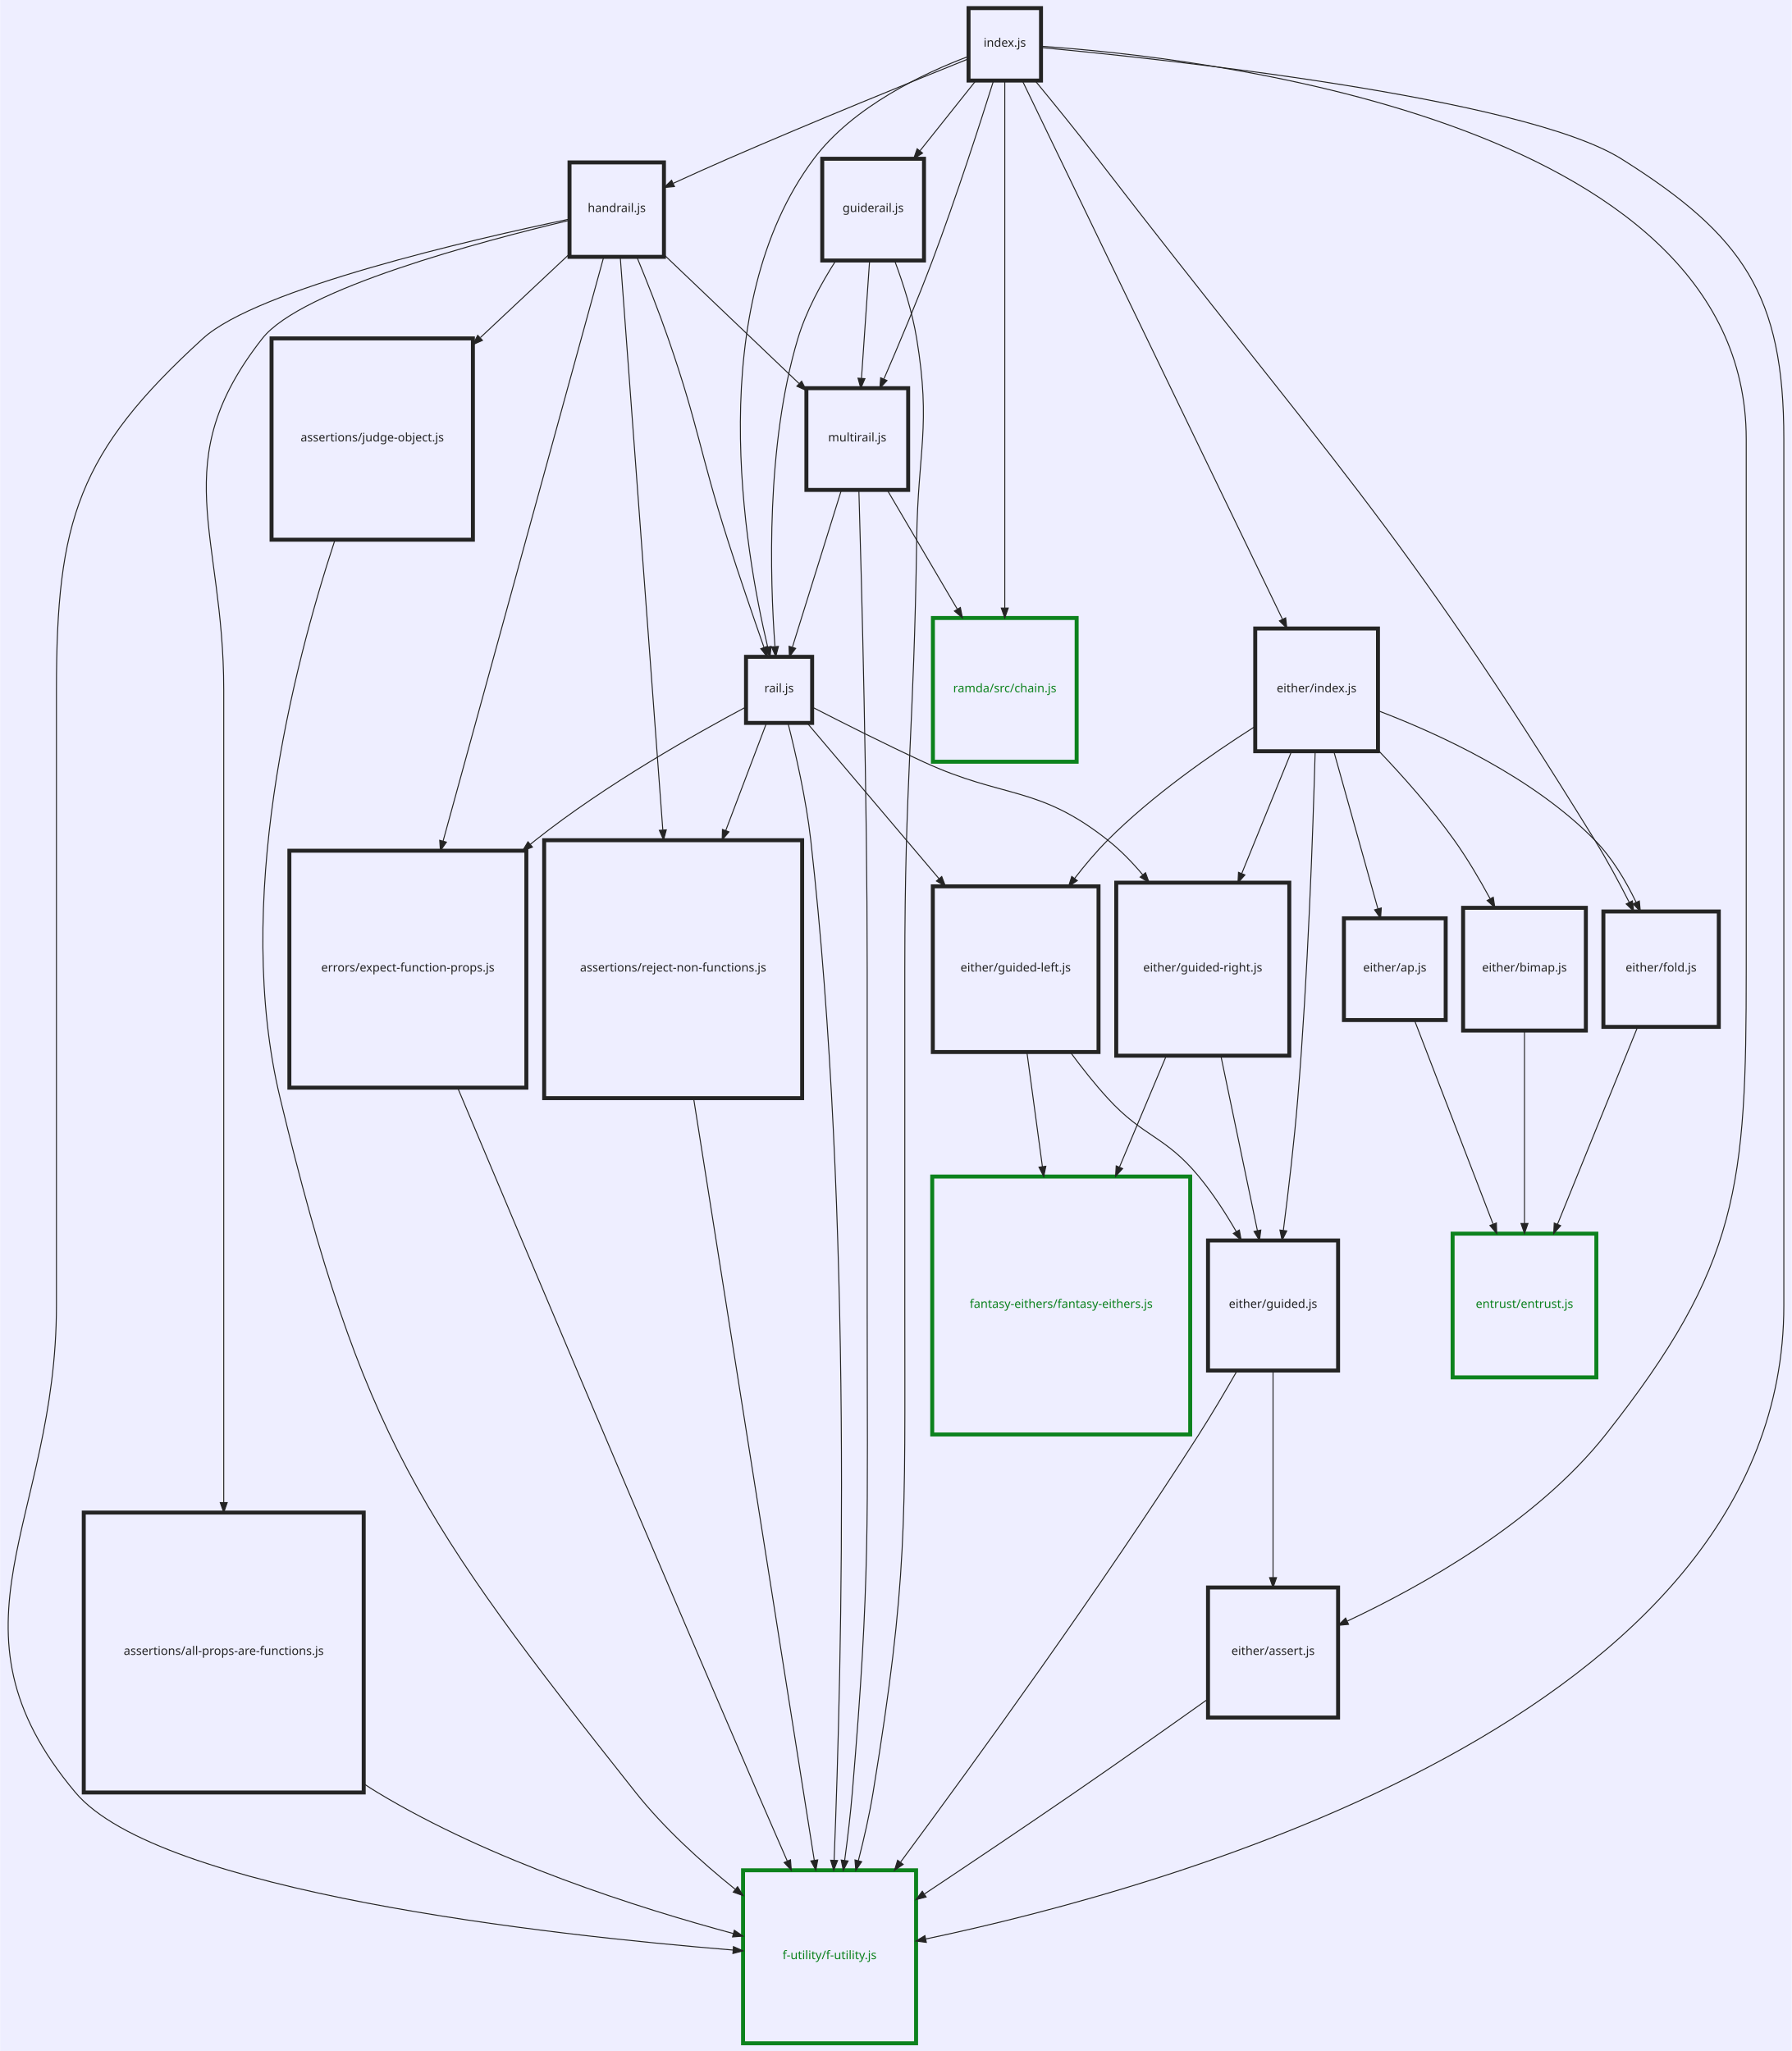
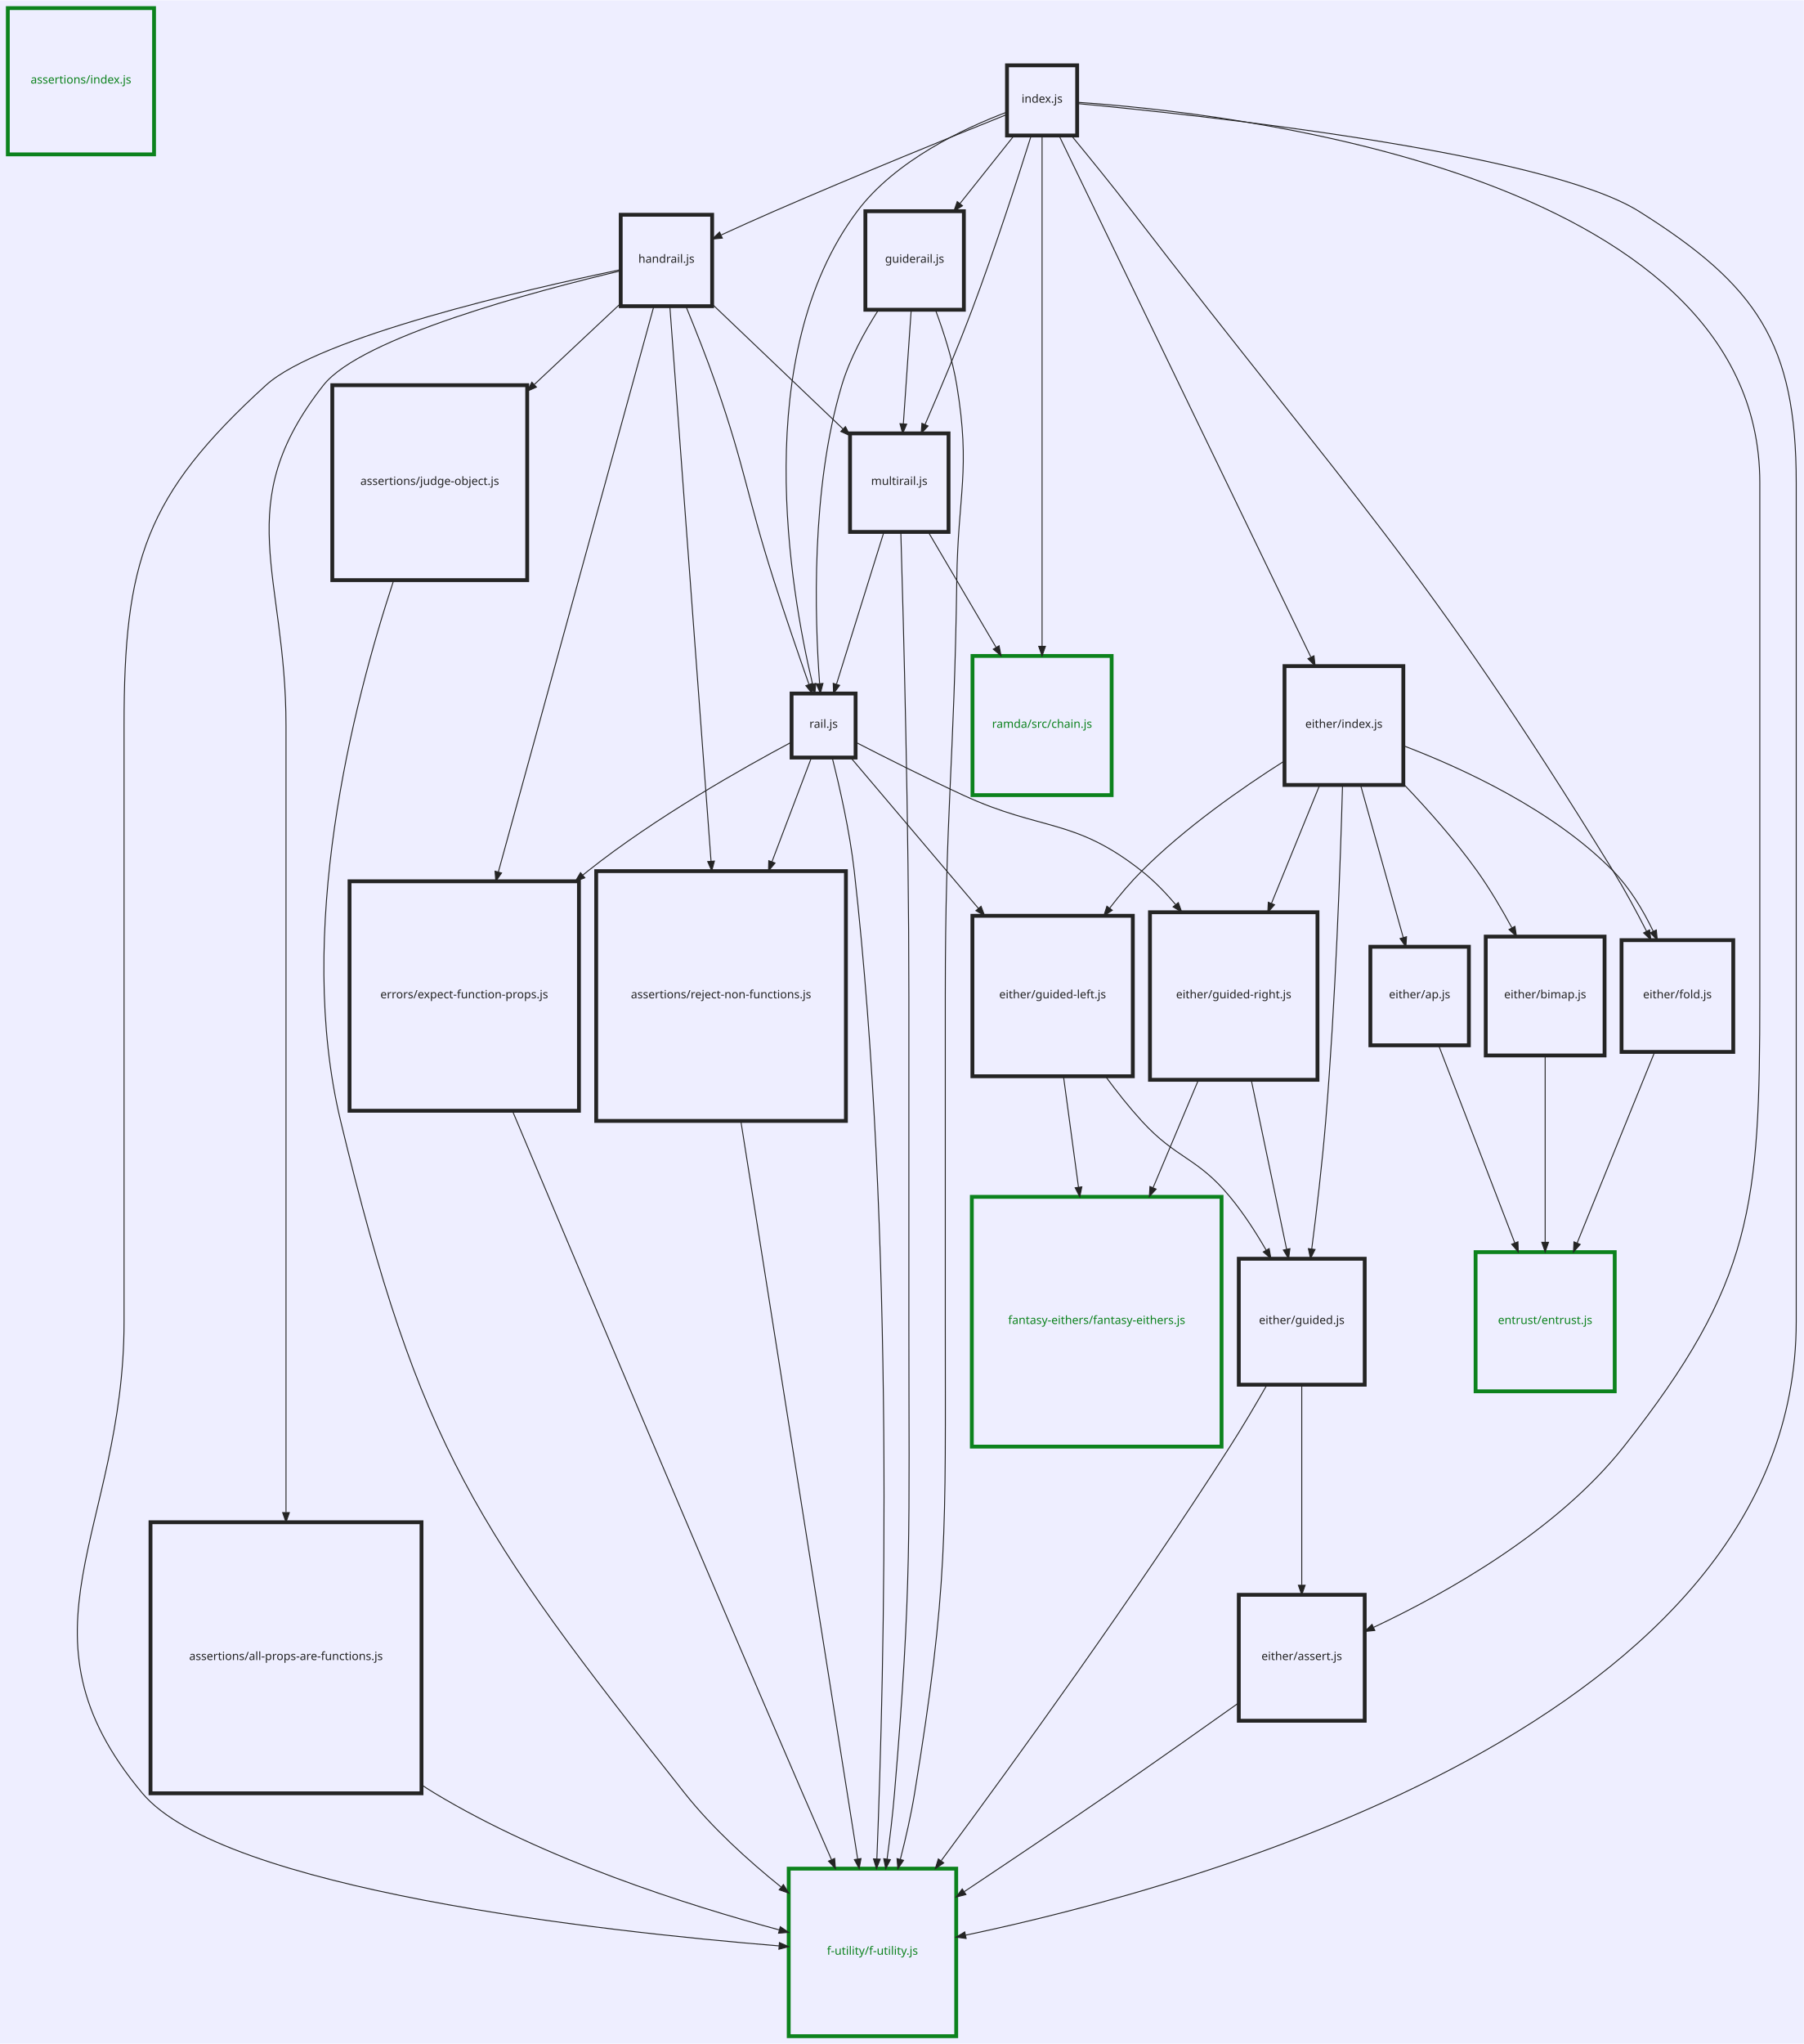
- <svg xmlns="http://www.w3.org/2000/svg" width="1810pt" height="2072pt" viewBox="0.00 0.00 1809.85 2072.18">
-   <g id="graph0" class="graph" transform="scale(1 1) rotate(0) translate(7.992 2064.192)">
-     <polygon fill="#eeeeff" stroke="transparent" points="-7.992,7.992 -7.992,-2064.192 1801.863,-2064.192 1801.863,7.992 -7.992,7.992" />
+ <svg xmlns="http://www.w3.org/2000/svg" width="1882pt" height="2132pt" viewBox="0.00 0.00 1882.45 2131.78">
+   <g id="graph0" class="graph" transform="scale(1 1) rotate(0) translate(7.992 2123.792)">
+     <polygon fill="#eeeeff" stroke="transparent" points="-7.992,7.992 -7.992,-2123.792 1874.462,-2123.792 1874.462,7.992 -7.992,7.992" />
    <g id="node1" class="node">
-       <polygon fill="none" stroke="#242424" stroke-width="4" points="359.271,-536 76.471,-536 76.471,-253.2 359.271,-253.2 359.271,-536" />
-       <text text-anchor="middle" x="217.871" y="-392.2" font-family="Fira Code" font-size="12.00" fill="#242424">assertions/all-props-are-functions.js</text>
+       <polygon fill="none" stroke="#242424" stroke-width="4" points="431.87,-536 149.07,-536 149.07,-253.2 431.87,-253.2 431.87,-536" />
+       <text text-anchor="middle" x="290.47" y="-392.2" font-family="Fira Code" font-size="12.00" fill="#242424">assertions/all-props-are-functions.js</text>
    </g>
    <g id="node2" class="node">
-       <polygon fill="none" stroke="#0c821d" stroke-width="4" points="917.271,-174.601 742.47,-174.601 742.47,.201 917.271,.201 917.271,-174.601" />
-       <text text-anchor="middle" x="829.871" y="-84.8" font-family="Fira Code" font-size="12.00" fill="#0c821d">f-utility/f-utility.js</text>
+       <polygon fill="none" stroke="#0c821d" stroke-width="4" points="989.87,-174.601 815.069,-174.601 815.069,.201 989.87,.201 989.87,-174.601" />
+       <text text-anchor="middle" x="902.47" y="-84.8" font-family="Fira Code" font-size="12.00" fill="#0c821d">f-utility/f-utility.js</text>
    </g>
    <g id="edge1" class="edge">
-       <path fill="none" stroke="#242424" d="M359.377,-261.999C363.852,-259.006 368.354,-256.131 372.871,-253.4 487.942,-183.823 636.734,-136.487 732.739,-110.65" />
-       <polygon fill="#242424" stroke="#242424" points="733.679,-114.022 742.441,-108.064 731.876,-107.258 733.679,-114.022" />
+       <path fill="none" stroke="#242424" d="M431.976,-261.999C436.451,-259.006 440.953,-256.131 445.47,-253.4 560.541,-183.823 709.333,-136.487 805.338,-110.65" />
+       <polygon fill="#242424" stroke="#242424" points="806.278,-114.022 815.039,-108.064 804.475,-107.258 806.278,-114.022" />
    </g>
    <g id="node3" class="node">
-       <polygon fill="none" stroke="#242424" stroke-width="4" points="469.571,-1722.3 266.171,-1722.3 266.171,-1518.9 469.571,-1518.9 469.571,-1722.3" />
-       <text text-anchor="middle" x="367.871" y="-1618.2" font-family="Fira Code" font-size="12.00" fill="#242424">assertions/judge-object.js</text>
+       <polygon fill="none" stroke="#0c821d" stroke-width="4" points="152.77,-2115.7 .17,-2115.7 .17,-1963.1 152.77,-1963.1 152.77,-2115.7" />
+       <text text-anchor="middle" x="76.47" y="-2037" font-family="Fira Code" font-size="12.00" fill="#0c821d">assertions/index.js</text>
+     </g>
+     <g id="node4" class="node">
+       <polygon fill="none" stroke="#242424" stroke-width="4" points="542.17,-1722.3 338.77,-1722.3 338.77,-1518.9 542.17,-1518.9 542.17,-1722.3" />
+       <text text-anchor="middle" x="440.47" y="-1618.2" font-family="Fira Code" font-size="12.00" fill="#242424">assertions/judge-object.js</text>
    </g>
    <g id="edge2" class="edge">
-       <path fill="none" stroke="#242424" d="M330.235,-1518.745C286.901,-1387.086 227.428,-1151.371 274.871,-954.6 356.935,-614.239 416.362,-527.754 633.871,-253.4 662.481,-217.312 699.886,-183.305 734.342,-155.568" />
-       <polygon fill="#242424" stroke="#242424" points="736.922,-157.987 742.566,-149.02 732.562,-152.511 736.922,-157.987" />
-     </g>
-     <g id="node4" class="node">
-       <polygon fill="none" stroke="#242424" stroke-width="4" points="802.171,-1215.3 541.571,-1215.3 541.571,-954.7 802.171,-954.7 802.171,-1215.3" />
-       <text text-anchor="middle" x="671.871" y="-1082.6" font-family="Fira Code" font-size="12.00" fill="#242424">assertions/reject-non-functions.js</text>
+       <path fill="none" stroke="#242424" d="M402.834,-1518.745C359.5,-1387.086 300.027,-1151.371 347.47,-954.6 429.534,-614.239 488.961,-527.754 706.47,-253.4 735.08,-217.312 772.485,-183.305 806.941,-155.568" />
+       <polygon fill="#242424" stroke="#242424" points="809.521,-157.987 815.164,-149.02 805.161,-152.511 809.521,-157.987" />
+     </g>
+     <g id="node5" class="node">
+       <polygon fill="none" stroke="#242424" stroke-width="4" points="874.77,-1215.3 614.17,-1215.3 614.17,-954.7 874.77,-954.7 874.77,-1215.3" />
+       <text text-anchor="middle" x="744.47" y="-1082.6" font-family="Fira Code" font-size="12.00" fill="#242424">assertions/reject-non-functions.js</text>
    </g>
    <g id="edge3" class="edge">
-       <path fill="none" stroke="#242424" d="M692.527,-954.555C724.647,-751.711 785.84,-365.262 814.431,-184.703" />
-       <polygon fill="#242424" stroke="#242424" points="817.91,-185.111 816.018,-174.686 810.997,-184.016 817.91,-185.111" />
-     </g>
-     <g id="node5" class="node">
-       <polygon fill="none" stroke="#242424" stroke-width="4" points="1452.272,-1136.401 1349.47,-1136.401 1349.47,-1033.599 1452.272,-1033.599 1452.272,-1136.401" />
-       <text text-anchor="middle" x="1400.871" y="-1082.6" font-family="Fira Code" font-size="12.00" fill="#242424">either/ap.js</text>
+       <path fill="none" stroke="#242424" d="M765.126,-954.555C797.246,-751.711 858.439,-365.262 887.03,-184.703" />
+       <polygon fill="#242424" stroke="#242424" points="890.509,-185.111 888.616,-174.686 883.596,-184.016 890.509,-185.111" />
    </g>
    <g id="node6" class="node">
-       <polygon fill="none" stroke="#0c821d" stroke-width="4" points="1604.471,-817.801 1459.27,-817.801 1459.27,-672.6 1604.471,-672.6 1604.471,-817.801" />
-       <text text-anchor="middle" x="1531.871" y="-742.8" font-family="Fira Code" font-size="12.00" fill="#0c821d">entrust/entrust.js</text>
+       <polygon fill="none" stroke="#242424" stroke-width="4" points="1524.871,-1136.401 1422.069,-1136.401 1422.069,-1033.599 1524.871,-1033.599 1524.871,-1136.401" />
+       <text text-anchor="middle" x="1473.47" y="-1082.6" font-family="Fira Code" font-size="12.00" fill="#242424">either/ap.js</text>
+     </g>
+     <g id="node7" class="node">
+       <polygon fill="none" stroke="#0c821d" stroke-width="4" points="1677.07,-817.801 1531.869,-817.801 1531.869,-672.6 1677.07,-672.6 1677.07,-817.801" />
+       <text text-anchor="middle" x="1604.47" y="-742.8" font-family="Fira Code" font-size="12.00" fill="#0c821d">entrust/entrust.js</text>
    </g>
    <g id="edge4" class="edge">
-       <path fill="none" stroke="#242424" d="M1420.625,-1033.761C1441.667,-979.18 1475.289,-891.967 1500.069,-827.692" />
-       <polygon fill="#242424" stroke="#242424" points="1503.48,-828.572 1503.812,-817.982 1496.949,-826.054 1503.48,-828.572" />
-     </g>
-     <g id="node7" class="node">
-       <polygon fill="none" stroke="#242424" stroke-width="4" points="1343.571,-460.3 1212.171,-460.3 1212.171,-328.9 1343.571,-328.9 1343.571,-460.3" />
-       <text text-anchor="middle" x="1277.871" y="-392.2" font-family="Fira Code" font-size="12.00" fill="#242424">either/assert.js</text>
+       <path fill="none" stroke="#242424" d="M1493.224,-1033.761C1514.265,-979.18 1547.888,-891.967 1572.668,-827.692" />
+       <polygon fill="#242424" stroke="#242424" points="1576.079,-828.572 1576.411,-817.982 1569.548,-826.054 1576.079,-828.572" />
+     </g>
+     <g id="node8" class="node">
+       <polygon fill="none" stroke="#242424" stroke-width="4" points="1416.17,-460.3 1284.77,-460.3 1284.77,-328.9 1416.17,-328.9 1416.17,-460.3" />
+       <text text-anchor="middle" x="1350.47" y="-392.2" font-family="Fira Code" font-size="12.00" fill="#242424">either/assert.js</text>
    </g>
    <g id="edge5" class="edge">
-       <path fill="none" stroke="#242424" d="M1211.942,-347.449C1173.084,-319.811 1122.869,-284.355 1077.871,-253.4 1027.923,-219.039 971.844,-181.381 925.664,-150.612" />
-       <polygon fill="#242424" stroke="#242424" points="927.424,-147.578 917.16,-144.949 923.544,-153.405 927.424,-147.578" />
-     </g>
-     <g id="node8" class="node">
-       <polygon fill="none" stroke="#242424" stroke-width="4" points="1593.871,-1147 1469.871,-1147 1469.871,-1023 1593.871,-1023 1593.871,-1147" />
-       <text text-anchor="middle" x="1531.871" y="-1082.6" font-family="Fira Code" font-size="12.00" fill="#242424">either/bimap.js</text>
+       <path fill="none" stroke="#242424" d="M1284.541,-347.449C1245.683,-319.811 1195.468,-284.355 1150.47,-253.4 1100.522,-219.039 1044.443,-181.381 998.263,-150.612" />
+       <polygon fill="#242424" stroke="#242424" points="1000.023,-147.578 989.759,-144.949 996.143,-153.405 1000.023,-147.578" />
+     </g>
+     <g id="node9" class="node">
+       <polygon fill="none" stroke="#242424" stroke-width="4" points="1666.47,-1147 1542.47,-1147 1542.47,-1023 1666.47,-1023 1666.47,-1147" />
+       <text text-anchor="middle" x="1604.47" y="-1082.6" font-family="Fira Code" font-size="12.00" fill="#242424">either/bimap.js</text>
    </g>
    <g id="edge6" class="edge">
-       <path fill="none" stroke="#242424" d="M1531.871,-1022.675C1531.871,-968.068 1531.871,-888.274 1531.871,-828.256" />
-       <polygon fill="#242424" stroke="#242424" points="1535.371,-828.047 1531.871,-818.047 1528.371,-828.047 1535.371,-828.047" />
-     </g>
-     <g id="node9" class="node">
-       <polygon fill="none" stroke="#242424" stroke-width="4" points="1728.171,-1143.3 1611.571,-1143.3 1611.571,-1026.7 1728.171,-1026.7 1728.171,-1143.3" />
-       <text text-anchor="middle" x="1669.871" y="-1082.6" font-family="Fira Code" font-size="12.00" fill="#242424">either/fold.js</text>
+       <path fill="none" stroke="#242424" d="M1604.47,-1022.675C1604.47,-968.068 1604.47,-888.274 1604.47,-828.256" />
+       <polygon fill="#242424" stroke="#242424" points="1607.97,-828.047 1604.47,-818.047 1600.97,-828.047 1607.97,-828.047" />
+     </g>
+     <g id="node10" class="node">
+       <polygon fill="none" stroke="#242424" stroke-width="4" points="1800.77,-1143.3 1684.17,-1143.3 1684.17,-1026.7 1800.77,-1026.7 1800.77,-1143.3" />
+       <text text-anchor="middle" x="1742.47" y="-1082.6" font-family="Fira Code" font-size="12.00" fill="#242424">either/fold.js</text>
    </g>
    <g id="edge7" class="edge">
-       <path fill="none" stroke="#242424" d="M1646.148,-1026.586C1623.828,-971.628 1590.191,-888.804 1565.184,-827.227" />
-       <polygon fill="#242424" stroke="#242424" points="1568.409,-825.867 1561.404,-817.919 1561.924,-828.501 1568.409,-825.867" />
-     </g>
-     <g id="node10" class="node">
-       <polygon fill="none" stroke="#242424" stroke-width="4" points="1101.571,-1168.7 934.171,-1168.7 934.171,-1001.3 1101.571,-1001.3 1101.571,-1168.7" />
-       <text text-anchor="middle" x="1017.871" y="-1082.6" font-family="Fira Code" font-size="12.00" fill="#242424">either/guided-left.js</text>
+       <path fill="none" stroke="#242424" d="M1718.747,-1026.586C1696.427,-971.628 1662.79,-888.804 1637.783,-827.227" />
+       <polygon fill="#242424" stroke="#242424" points="1641.008,-825.867 1634.003,-817.919 1634.523,-828.501 1641.008,-825.867" />
    </g>
    <g id="node11" class="node">
-       <polygon fill="none" stroke="#0c821d" stroke-width="4" points="1194.171,-875.5 933.571,-875.5 933.571,-614.9 1194.171,-614.9 1194.171,-875.5" />
-       <text text-anchor="middle" x="1063.871" y="-742.8" font-family="Fira Code" font-size="12.00" fill="#0c821d">fantasy-eithers/fantasy-eithers.js</text>
+       <polygon fill="none" stroke="#242424" stroke-width="4" points="1174.17,-1168.7 1006.77,-1168.7 1006.77,-1001.3 1174.17,-1001.3 1174.17,-1168.7" />
+       <text text-anchor="middle" x="1090.47" y="-1082.6" font-family="Fira Code" font-size="12.00" fill="#242424">either/guided-left.js</text>
+     </g>
+     <g id="node12" class="node">
+       <polygon fill="none" stroke="#0c821d" stroke-width="4" points="1266.77,-875.5 1006.17,-875.5 1006.17,-614.9 1266.77,-614.9 1266.77,-875.5" />
+       <text text-anchor="middle" x="1136.47" y="-742.8" font-family="Fira Code" font-size="12.00" fill="#0c821d">fantasy-eithers/fantasy-eithers.js</text>
    </g>
    <g id="edge8" class="edge">
-       <path fill="none" stroke="#242424" d="M1029.242,-1001.005C1033.963,-966.128 1039.572,-924.697 1044.885,-885.445" />
-       <polygon fill="#242424" stroke="#242424" points="1048.356,-885.898 1046.229,-875.518 1041.419,-884.958 1048.356,-885.898" />
-     </g>
-     <g id="node12" class="node">
-       <polygon fill="none" stroke="#242424" stroke-width="4" points="1343.571,-810.9 1212.171,-810.9 1212.171,-679.5 1343.571,-679.5 1343.571,-810.9" />
-       <text text-anchor="middle" x="1277.871" y="-742.8" font-family="Fira Code" font-size="12.00" fill="#242424">either/guided.js</text>
+       <path fill="none" stroke="#242424" d="M1101.841,-1001.005C1106.562,-966.128 1112.171,-924.697 1117.484,-885.445" />
+       <polygon fill="#242424" stroke="#242424" points="1120.955,-885.898 1118.828,-875.518 1114.018,-884.958 1120.955,-885.898" />
+     </g>
+     <g id="node13" class="node">
+       <polygon fill="none" stroke="#242424" stroke-width="4" points="1416.17,-810.9 1284.77,-810.9 1284.77,-679.5 1416.17,-679.5 1416.17,-810.9" />
+       <text text-anchor="middle" x="1350.47" y="-742.8" font-family="Fira Code" font-size="12.00" fill="#242424">either/guided.js</text>
    </g>
    <g id="edge9" class="edge">
-       <path fill="none" stroke="#242424" d="M1073.019,-1001.273C1084.837,-985.229 1097.74,-968.969 1110.871,-954.6 1147.228,-914.815 1168.498,-917.111 1202.871,-875.6 1216.819,-858.756 1229.667,-838.979 1240.641,-819.99" />
-       <polygon fill="#242424" stroke="#242424" points="1243.827,-821.468 1245.712,-811.042 1237.737,-818.017 1243.827,-821.468" />
+       <path fill="none" stroke="#242424" d="M1145.618,-1001.273C1157.436,-985.229 1170.339,-968.969 1183.47,-954.6 1219.827,-914.815 1241.097,-917.111 1275.47,-875.6 1289.418,-858.756 1302.265,-838.979 1313.241,-819.99" />
+       <polygon fill="#242424" stroke="#242424" points="1316.426,-821.468 1318.311,-811.042 1310.336,-818.017 1316.426,-821.468" />
    </g>
    <g id="edge12" class="edge">
-       <path fill="none" stroke="#242424" d="M1241.663,-679.484C1229.715,-658.562 1216.091,-635.486 1202.871,-614.8 1103.914,-459.961 978.87,-287.248 901.644,-182.938" />
-       <polygon fill="#242424" stroke="#242424" points="904.243,-180.566 895.477,-174.616 898.619,-184.734 904.243,-180.566" />
+       <path fill="none" stroke="#242424" d="M1314.262,-679.484C1302.313,-658.562 1288.69,-635.486 1275.47,-614.8 1176.513,-459.961 1051.469,-287.248 974.243,-182.938" />
+       <polygon fill="#242424" stroke="#242424" points="976.842,-180.566 968.076,-174.616 971.218,-184.734 976.842,-180.566" />
    </g>
    <g id="edge13" class="edge">
-       <path fill="none" stroke="#242424" d="M1277.871,-679.255C1277.871,-619.879 1277.871,-532.634 1277.871,-470.401" />
-       <polygon fill="#242424" stroke="#242424" points="1281.371,-470.249 1277.871,-460.25 1274.371,-470.25 1281.371,-470.249" />
-     </g>
-     <g id="node13" class="node">
-       <polygon fill="none" stroke="#242424" stroke-width="4" points="1294.271,-1172.4 1119.47,-1172.4 1119.47,-997.6 1294.271,-997.6 1294.271,-1172.4" />
-       <text text-anchor="middle" x="1206.871" y="-1082.6" font-family="Fira Code" font-size="12.00" fill="#242424">either/guided-right.js</text>
+       <path fill="none" stroke="#242424" d="M1350.47,-679.255C1350.47,-619.879 1350.47,-532.634 1350.47,-470.401" />
+       <polygon fill="#242424" stroke="#242424" points="1353.97,-470.249 1350.47,-460.25 1346.97,-470.25 1353.97,-470.249" />
+     </g>
+     <g id="node14" class="node">
+       <polygon fill="none" stroke="#242424" stroke-width="4" points="1366.87,-1172.4 1192.069,-1172.4 1192.069,-997.6 1366.87,-997.6 1366.87,-1172.4" />
+       <text text-anchor="middle" x="1279.47" y="-1082.6" font-family="Fira Code" font-size="12.00" fill="#242424">either/guided-right.js</text>
    </g>
    <g id="edge10" class="edge">
-       <path fill="none" stroke="#242424" d="M1170.045,-997.493C1155.664,-963.322 1138.815,-923.284 1122.829,-885.298" />
-       <polygon fill="#242424" stroke="#242424" points="1125.89,-883.549 1118.785,-875.689 1119.438,-886.264 1125.89,-883.549" />
+       <path fill="none" stroke="#242424" d="M1242.644,-997.493C1228.263,-963.322 1211.414,-923.284 1195.428,-885.298" />
+       <polygon fill="#242424" stroke="#242424" points="1198.489,-883.549 1191.384,-875.689 1192.037,-886.264 1198.489,-883.549" />
    </g>
    <g id="edge11" class="edge">
-       <path fill="none" stroke="#242424" d="M1225.155,-997.493C1236.581,-942.811 1251.145,-873.106 1262.069,-820.826" />
-       <polygon fill="#242424" stroke="#242424" points="1265.515,-821.448 1264.134,-810.943 1258.663,-820.016 1265.515,-821.448" />
-     </g>
-     <g id="node14" class="node">
-       <polygon fill="none" stroke="#242424" stroke-width="4" points="1383.871,-1429.2 1259.871,-1429.2 1259.871,-1305.2 1383.871,-1305.2 1383.871,-1429.2" />
-       <text text-anchor="middle" x="1321.871" y="-1364.8" font-family="Fira Code" font-size="12.00" fill="#242424">either/index.js</text>
+       <path fill="none" stroke="#242424" d="M1297.754,-997.493C1309.18,-942.811 1323.744,-873.106 1334.668,-820.826" />
+       <polygon fill="#242424" stroke="#242424" points="1338.114,-821.448 1336.733,-810.943 1331.262,-820.016 1338.114,-821.448" />
+     </g>
+     <g id="node15" class="node">
+       <polygon fill="none" stroke="#242424" stroke-width="4" points="1456.47,-1429.2 1332.47,-1429.2 1332.47,-1305.2 1456.47,-1305.2 1456.47,-1429.2" />
+       <text text-anchor="middle" x="1394.47" y="-1364.8" font-family="Fira Code" font-size="12.00" fill="#242424">either/index.js</text>
    </g>
    <g id="edge14" class="edge">
-       <path fill="none" stroke="#242424" d="M1339.306,-1304.921C1352.541,-1257.642 1370.643,-1192.979 1383.791,-1146.014" />
-       <polygon fill="#242424" stroke="#242424" points="1387.192,-1146.846 1386.517,-1136.273 1380.451,-1144.959 1387.192,-1146.846" />
+       <path fill="none" stroke="#242424" d="M1411.905,-1304.921C1425.14,-1257.642 1443.242,-1192.979 1456.389,-1146.014" />
+       <polygon fill="#242424" stroke="#242424" points="1459.791,-1146.846 1459.116,-1136.273 1453.05,-1144.959 1459.791,-1146.846" />
    </g>
    <g id="edge15" class="edge">
-       <path fill="none" stroke="#242424" d="M1383.997,-1306.247C1409.419,-1279.621 1438.136,-1247.246 1460.871,-1215.4 1473.989,-1197.025 1486.442,-1175.959 1497.149,-1156.195" />
-       <polygon fill="#242424" stroke="#242424" points="1500.318,-1157.69 1501.942,-1147.22 1494.144,-1154.393 1500.318,-1157.69" />
+       <path fill="none" stroke="#242424" d="M1456.596,-1306.247C1482.018,-1279.621 1510.735,-1247.246 1533.47,-1215.4 1546.588,-1197.025 1559.041,-1175.959 1569.748,-1156.195" />
+       <polygon fill="#242424" stroke="#242424" points="1572.917,-1157.69 1574.541,-1147.22 1566.743,-1154.393 1572.917,-1157.69" />
    </g>
    <g id="edge16" class="edge">
-       <path fill="none" stroke="#242424" d="M1384.011,-1346.128C1445.955,-1322.501 1540.596,-1278.975 1602.871,-1215.4 1620.247,-1197.661 1634.11,-1174.503 1644.614,-1152.633" />
-       <polygon fill="#242424" stroke="#242424" points="1647.883,-1153.904 1648.911,-1143.359 1641.531,-1150.962 1647.883,-1153.904" />
+       <path fill="none" stroke="#242424" d="M1456.61,-1346.128C1518.554,-1322.501 1613.195,-1278.975 1675.47,-1215.4 1692.846,-1197.661 1706.709,-1174.503 1717.213,-1152.633" />
+       <polygon fill="#242424" stroke="#242424" points="1720.482,-1153.904 1721.51,-1143.359 1714.13,-1150.962 1720.482,-1153.904" />
    </g>
    <g id="edge17" class="edge">
-       <path fill="none" stroke="#242424" d="M1259.57,-1330.117C1215.219,-1301.956 1155.771,-1260.485 1110.871,-1215.4 1099.143,-1203.624 1087.822,-1190.238 1077.357,-1176.637" />
-       <polygon fill="#242424" stroke="#242424" points="1080.118,-1174.485 1071.298,-1168.614 1074.532,-1178.703 1080.118,-1174.485" />
+       <path fill="none" stroke="#242424" d="M1332.169,-1330.117C1287.818,-1301.956 1228.369,-1260.485 1183.47,-1215.4 1171.742,-1203.624 1160.421,-1190.238 1149.956,-1176.637" />
+       <polygon fill="#242424" stroke="#242424" points="1152.717,-1174.485 1143.897,-1168.614 1147.131,-1178.703 1152.717,-1174.485" />
    </g>
    <g id="edge19" class="edge">
-       <path fill="none" stroke="#242424" d="M1320.414,-1304.898C1318.2,-1224.033 1313.114,-1078.591 1302.871,-954.6 1299.211,-910.293 1293.398,-860.905 1288.298,-821.225" />
-       <polygon fill="#242424" stroke="#242424" points="1291.742,-820.56 1286.985,-811.093 1284.8,-821.46 1291.742,-820.56" />
+       <path fill="none" stroke="#242424" d="M1393.013,-1304.898C1390.799,-1224.033 1385.713,-1078.591 1375.47,-954.6 1371.81,-910.293 1365.997,-860.905 1360.897,-821.225" />
+       <polygon fill="#242424" stroke="#242424" points="1364.34,-820.56 1359.584,-811.093 1357.399,-821.46 1364.34,-820.56" />
    </g>
    <g id="edge18" class="edge">
-       <path fill="none" stroke="#242424" d="M1296.491,-1304.921C1281.764,-1268.78 1262.897,-1222.483 1246.276,-1181.696" />
-       <polygon fill="#242424" stroke="#242424" points="1249.451,-1180.213 1242.436,-1172.273 1242.968,-1182.854 1249.451,-1180.213" />
-     </g>
-     <g id="node15" class="node">
-       <polygon fill="none" stroke="#242424" stroke-width="4" points="523.571,-1204.7 284.171,-1204.7 284.171,-965.3 523.571,-965.3 523.571,-1204.7" />
-       <text text-anchor="middle" x="403.871" y="-1082.6" font-family="Fira Code" font-size="12.00" fill="#242424">errors/expect-function-props.js</text>
+       <path fill="none" stroke="#242424" d="M1369.09,-1304.921C1354.363,-1268.78 1335.496,-1222.483 1318.875,-1181.696" />
+       <polygon fill="#242424" stroke="#242424" points="1322.05,-1180.213 1315.035,-1172.273 1315.567,-1182.854 1322.05,-1180.213" />
+     </g>
+     <g id="node16" class="node">
+       <polygon fill="none" stroke="#242424" stroke-width="4" points="596.17,-1204.7 356.77,-1204.7 356.77,-965.3 596.17,-965.3 596.17,-1204.7" />
+       <text text-anchor="middle" x="476.47" y="-1082.6" font-family="Fira Code" font-size="12.00" fill="#242424">errors/expect-function-props.js</text>
    </g>
    <g id="edge20" class="edge">
-       <path fill="none" stroke="#242424" d="M454.117,-965.335C522.16,-803.582 647.666,-506.285 756.871,-253.4 766.589,-230.895 777.141,-206.723 787.123,-183.974" />
-       <polygon fill="#242424" stroke="#242424" points="790.397,-185.224 791.213,-174.66 783.987,-182.409 790.397,-185.224" />
-     </g>
-     <g id="node16" class="node">
-       <polygon fill="none" stroke="#242424" stroke-width="4" points="925.272,-1903.801 822.47,-1903.801 822.47,-1800.999 925.272,-1800.999 925.272,-1903.801" />
-       <text text-anchor="middle" x="873.871" y="-1850" font-family="Fira Code" font-size="12.00" fill="#242424">guiderail.js</text>
+       <path fill="none" stroke="#242424" d="M526.716,-965.335C594.759,-803.582 720.265,-506.285 829.47,-253.4 839.188,-230.895 849.74,-206.723 859.722,-183.974" />
+       <polygon fill="#242424" stroke="#242424" points="862.996,-185.224 863.812,-174.66 856.586,-182.409 862.996,-185.224" />
+     </g>
+     <g id="node17" class="node">
+       <polygon fill="none" stroke="#242424" stroke-width="4" points="997.871,-1903.801 895.069,-1903.801 895.069,-1800.999 997.871,-1800.999 997.871,-1903.801" />
+       <text text-anchor="middle" x="946.47" y="-1850" font-family="Fira Code" font-size="12.00" fill="#242424">guiderail.js</text>
    </g>
    <g id="edge21" class="edge">
-       <path fill="none" stroke="#242424" d="M895.509,-1801.125C904.331,-1777.543 913.478,-1748.922 917.871,-1722.2 932.522,-1633.085 919.119,-1609.303 917.871,-1519 915.204,-1326.056 905.871,-1277.963 905.871,-1085 905.871,-1085 905.871,-1085 905.871,-745.2 905.871,-526.16 909.177,-469.576 873.871,-253.4 870.183,-230.819 864.758,-206.859 858.968,-184.37" />
-       <polygon fill="#242424" stroke="#242424" points="862.3,-183.278 856.378,-174.493 855.529,-185.054 862.3,-183.278" />
-     </g>
-     <g id="node17" class="node">
-       <polygon fill="none" stroke="#242424" stroke-width="4" points="909.272,-1672.001 806.47,-1672.001 806.47,-1569.199 909.272,-1569.199 909.272,-1672.001" />
-       <text text-anchor="middle" x="857.871" y="-1618.2" font-family="Fira Code" font-size="12.00" fill="#242424">multirail.js</text>
+       <path fill="none" stroke="#242424" d="M968.108,-1801.125C976.93,-1777.543 986.077,-1748.922 990.47,-1722.2 1005.121,-1633.085 991.718,-1609.303 990.47,-1519 987.803,-1326.056 978.47,-1277.963 978.47,-1085 978.47,-1085 978.47,-1085 978.47,-745.2 978.47,-526.16 981.775,-469.576 946.47,-253.4 942.782,-230.819 937.357,-206.859 931.567,-184.37" />
+       <polygon fill="#242424" stroke="#242424" points="934.899,-183.278 928.977,-174.493 928.128,-185.054 934.899,-183.278" />
+     </g>
+     <g id="node18" class="node">
+       <polygon fill="none" stroke="#242424" stroke-width="4" points="981.871,-1672.001 879.069,-1672.001 879.069,-1569.199 981.871,-1569.199 981.871,-1672.001" />
+       <text text-anchor="middle" x="930.47" y="-1618.2" font-family="Fira Code" font-size="12.00" fill="#242424">multirail.js</text>
    </g>
    <g id="edge22" class="edge">
-       <path fill="none" stroke="#242424" d="M870.32,-1800.956C867.896,-1765.844 864.674,-1719.159 862.115,-1682.085" />
-       <polygon fill="#242424" stroke="#242424" points="865.592,-1681.635 861.412,-1671.9 858.609,-1682.117 865.592,-1681.635" />
-     </g>
-     <g id="node18" class="node">
-       <polygon fill="none" stroke="#242424" stroke-width="4" points="812.272,-1400.601 745.47,-1400.601 745.47,-1333.799 812.272,-1333.799 812.272,-1400.601" />
-       <text text-anchor="middle" x="778.871" y="-1364.8" font-family="Fira Code" font-size="12.00" fill="#242424">rail.js</text>
+       <path fill="none" stroke="#242424" d="M942.919,-1800.956C940.495,-1765.844 937.273,-1719.159 934.714,-1682.085" />
+       <polygon fill="#242424" stroke="#242424" points="938.191,-1681.635 934.011,-1671.9 931.208,-1682.117 938.191,-1681.635" />
+     </g>
+     <g id="node19" class="node">
+       <polygon fill="none" stroke="#242424" stroke-width="4" points="884.871,-1400.601 818.069,-1400.601 818.069,-1333.799 884.871,-1333.799 884.871,-1400.601" />
+       <text text-anchor="middle" x="851.47" y="-1364.8" font-family="Fira Code" font-size="12.00" fill="#242424">rail.js</text>
    </g>
    <g id="edge23" class="edge">
-       <path fill="none" stroke="#242424" d="M836.365,-1801.194C821.599,-1778.206 806.204,-1750.032 797.871,-1722.2 765.523,-1614.161 769.673,-1479.492 774.699,-1411.25" />
-       <polygon fill="#242424" stroke="#242424" points="778.219,-1411.124 775.508,-1400.882 771.24,-1410.579 778.219,-1411.124" />
+       <path fill="none" stroke="#242424" d="M908.964,-1801.194C894.198,-1778.206 878.803,-1750.032 870.47,-1722.2 838.122,-1614.161 842.272,-1479.492 847.298,-1411.25" />
+       <polygon fill="#242424" stroke="#242424" points="850.818,-1411.124 848.107,-1400.882 843.84,-1410.579 850.818,-1411.124" />
    </g>
    <g id="edge40" class="edge">
-       <path fill="none" stroke="#242424" d="M859.466,-1569.277C862.29,-1473.901 867.871,-1262.867 867.871,-1085 867.871,-1085 867.871,-1085 867.871,-745.2 867.871,-526.521 871.219,-471.308 852.871,-253.4 850.987,-231.023 848.152,-207.051 845.109,-184.475" />
-       <polygon fill="#242424" stroke="#242424" points="848.575,-183.984 843.747,-174.553 841.64,-184.936 848.575,-183.984" />
+       <path fill="none" stroke="#242424" d="M932.065,-1569.277C934.889,-1473.901 940.47,-1262.867 940.47,-1085 940.47,-1085 940.47,-1085 940.47,-745.2 940.47,-526.521 943.818,-471.308 925.47,-253.4 923.586,-231.023 920.75,-207.051 917.708,-184.475" />
+       <polygon fill="#242424" stroke="#242424" points="921.174,-183.984 916.346,-174.553 914.239,-184.936 921.174,-183.984" />
    </g>
    <g id="edge42" class="edge">
-       <path fill="none" stroke="#242424" d="M841.884,-1569.321C827.328,-1522.631 806.074,-1454.457 792.357,-1410.457" />
-       <polygon fill="#242424" stroke="#242424" points="795.613,-1409.142 789.295,-1400.637 788.93,-1411.226 795.613,-1409.142" />
+       <path fill="none" stroke="#242424" d="M914.483,-1569.321C899.927,-1522.631 878.673,-1454.457 864.956,-1410.457" />
+       <polygon fill="#242424" stroke="#242424" points="868.212,-1409.142 861.894,-1400.637 861.529,-1411.226 868.212,-1409.142" />
+     </g>
+     <g id="node22" class="node">
+       <polygon fill="none" stroke="#0c821d" stroke-width="4" points="1152.07,-1439.801 1006.869,-1439.801 1006.869,-1294.6 1152.07,-1294.6 1152.07,-1439.801" />
+       <text text-anchor="middle" x="1079.47" y="-1364.8" font-family="Fira Code" font-size="12.00" fill="#0c821d">ramda/src/chain.js</text>
+     </g>
+     <g id="edge41" class="edge">
+       <path fill="none" stroke="#242424" d="M960.622,-1569.321C980.94,-1534.767 1008.176,-1488.447 1031.449,-1448.867" />
+       <polygon fill="#242424" stroke="#242424" points="1034.605,-1450.405 1036.657,-1440.011 1028.571,-1446.857 1034.605,-1450.405" />
+     </g>
+     <g id="edge43" class="edge">
+       <path fill="none" stroke="#242424" d="M860.448,-1333.737C868.186,-1303.177 878.822,-1256.616 883.47,-1215.4 926.227,-836.267 914.922,-381 907.068,-184.895" />
+       <polygon fill="#242424" stroke="#242424" points="910.553,-184.469 906.65,-174.619 903.559,-184.753 910.553,-184.469" />
+     </g>
+     <g id="edge44" class="edge">
+       <path fill="none" stroke="#242424" d="M838.881,-1333.998C828.503,-1306.627 813.029,-1265.818 797.597,-1225.118" />
+       <polygon fill="#242424" stroke="#242424" points="800.812,-1223.725 793.995,-1215.616 794.267,-1226.207 800.812,-1223.725" />
+     </g>
+     <g id="edge45" class="edge">
+       <path fill="none" stroke="#242424" d="M879.589,-1333.998C912.167,-1295.532 967.22,-1230.527 1012.907,-1176.582" />
+       <polygon fill="#242424" stroke="#242424" points="1015.784,-1178.601 1019.576,-1168.708 1010.442,-1174.077 1015.784,-1178.601" />
+     </g>
+     <g id="edge46" class="edge">
+       <path fill="none" stroke="#242424" d="M884.823,-1349.844C914.235,-1334.714 958.375,-1312.429 997.47,-1294.4 1079.029,-1256.788 1113.011,-1271.097 1183.47,-1215.4 1196.163,-1205.366 1208.001,-1193.253 1218.727,-1180.503" />
+       <polygon fill="#242424" stroke="#242424" points="1221.65,-1182.455 1225.259,-1172.494 1216.226,-1178.031 1221.65,-1182.455" />
+     </g>
+     <g id="edge47" class="edge">
+       <path fill="none" stroke="#242424" d="M817.993,-1349.873C769.068,-1323.832 676.172,-1271.626 605.47,-1215.4 603.698,-1213.991 601.925,-1212.559 600.152,-1211.108" />
+       <polygon fill="#242424" stroke="#242424" points="602.306,-1208.346 592.386,-1204.623 597.819,-1213.719 602.306,-1208.346" />
+     </g>
+     <g id="node20" class="node">
+       <polygon fill="none" stroke="#242424" stroke-width="4" points="735.17,-1900.1 639.77,-1900.1 639.77,-1804.7 735.17,-1804.7 735.17,-1900.1" />
+       <text text-anchor="middle" x="687.47" y="-1850" font-family="Fira Code" font-size="12.00" fill="#242424">handrail.js</text>
+     </g>
+     <g id="edge25" class="edge">
+       <path fill="none" stroke="#242424" d="M639.574,-1841.582C551.399,-1820.656 368.784,-1772.264 329.47,-1722.2 231.438,-1597.364 290.47,-1525.927 290.47,-1367.2 290.47,-1367.2 290.47,-1367.2 290.47,-1085 290.47,-899.658 290.47,-686.329 290.47,-546.443" />
+       <polygon fill="#242424" stroke="#242424" points="293.97,-546.081 290.47,-536.081 286.97,-546.081 293.97,-546.081" />
+     </g>
+     <g id="edge24" class="edge">
+       <path fill="none" stroke="#242424" d="M639.544,-1842.797C541.958,-1822.416 324.744,-1772.557 269.47,-1722.2 143.107,-1607.078 121.47,-1538.14 121.47,-1367.2 121.47,-1367.2 121.47,-1367.2 121.47,-745.2 121.47,-526.459 0,-421.078 140.47,-253.4 224.837,-152.692 619.147,-109.163 805.033,-93.995" />
+       <polygon fill="#242424" stroke="#242424" points="805.391,-97.477 815.078,-93.186 804.829,-90.5 805.391,-97.477" />
+     </g>
+     <g id="edge26" class="edge">
+       <path fill="none" stroke="#242424" d="M639.846,-1807.707C614.149,-1783.591 581.297,-1752.761 549.706,-1723.114" />
+       <polygon fill="#242424" stroke="#242424" points="551.824,-1720.302 542.137,-1716.011 547.034,-1725.406 551.824,-1720.302" />
+     </g>
+     <g id="edge27" class="edge">
+       <path fill="none" stroke="#242424" d="M691.014,-1804.686C699.454,-1691.054 721.009,-1400.858 734.024,-1225.632" />
+       <polygon fill="#242424" stroke="#242424" points="737.522,-1225.791 734.772,-1215.56 730.541,-1225.273 737.522,-1225.791" />
+     </g>
+     <g id="edge28" class="edge">
+       <path fill="none" stroke="#242424" d="M674.351,-1804.686C642.429,-1688.587 559.829,-1388.175 512.045,-1214.385" />
+       <polygon fill="#242424" stroke="#242424" points="515.399,-1213.381 509.373,-1204.667 508.649,-1215.237 515.399,-1213.381" />
+     </g>
+     <g id="edge29" class="edge">
+       <path fill="none" stroke="#242424" d="M735.189,-1806.88C774.306,-1769.566 829.844,-1716.588 871.698,-1676.663" />
+       <polygon fill="#242424" stroke="#242424" points="874.262,-1679.054 879.082,-1669.619 869.43,-1673.989 874.262,-1679.054" />
+     </g>
+     <g id="edge30" class="edge">
+       <path fill="none" stroke="#242424" d="M707.808,-1804.572C717.884,-1780.132 729.907,-1749.799 739.47,-1722.2 770.299,-1633.224 770.872,-1608.718 799.47,-1519 811.213,-1482.158 825.51,-1440.639 836.138,-1410.347" />
+       <polygon fill="#242424" stroke="#242424" points="839.576,-1411.122 839.593,-1400.527 832.972,-1408.799 839.576,-1411.122" />
    </g>
    <g id="node21" class="node">
-       <polygon fill="none" stroke="#0c821d" stroke-width="4" points="1079.471,-1439.801 934.27,-1439.801 934.27,-1294.6 1079.471,-1294.6 1079.471,-1439.801" />
-       <text text-anchor="middle" x="1006.871" y="-1364.8" font-family="Fira Code" font-size="12.00" fill="#0c821d">ramda/src/chain.js</text>
-     </g>
-     <g id="edge41" class="edge">
-       <path fill="none" stroke="#242424" d="M888.023,-1569.321C908.341,-1534.767 935.577,-1488.447 958.85,-1448.867" />
-       <polygon fill="#242424" stroke="#242424" points="962.006,-1450.405 964.058,-1440.011 955.972,-1446.857 962.006,-1450.405" />
-     </g>
-     <g id="edge43" class="edge">
-       <path fill="none" stroke="#242424" d="M787.849,-1333.737C795.587,-1303.177 806.223,-1256.616 810.871,-1215.4 853.628,-836.267 842.323,-381 834.469,-184.895" />
-       <polygon fill="#242424" stroke="#242424" points="837.954,-184.469 834.051,-174.619 830.96,-184.753 837.954,-184.469" />
-     </g>
-     <g id="edge44" class="edge">
-       <path fill="none" stroke="#242424" d="M766.282,-1333.998C755.904,-1306.627 740.43,-1265.818 724.999,-1225.118" />
-       <polygon fill="#242424" stroke="#242424" points="728.214,-1223.725 721.395,-1215.616 721.668,-1226.207 728.214,-1223.725" />
-     </g>
-     <g id="edge45" class="edge">
-       <path fill="none" stroke="#242424" d="M806.99,-1333.998C839.568,-1295.532 894.621,-1230.527 940.308,-1176.582" />
-       <polygon fill="#242424" stroke="#242424" points="943.185,-1178.601 946.977,-1168.708 937.844,-1174.077 943.185,-1178.601" />
-     </g>
-     <g id="edge46" class="edge">
-       <path fill="none" stroke="#242424" d="M812.224,-1349.844C841.636,-1334.714 885.776,-1312.429 924.871,-1294.4 1006.43,-1256.788 1040.412,-1271.097 1110.871,-1215.4 1123.564,-1205.366 1135.402,-1193.253 1146.128,-1180.503" />
-       <polygon fill="#242424" stroke="#242424" points="1149.052,-1182.455 1152.66,-1172.494 1143.627,-1178.031 1149.052,-1182.455" />
-     </g>
-     <g id="edge47" class="edge">
-       <path fill="none" stroke="#242424" d="M745.394,-1349.873C696.469,-1323.832 603.573,-1271.626 532.871,-1215.4 531.099,-1213.991 529.326,-1212.559 527.553,-1211.108" />
-       <polygon fill="#242424" stroke="#242424" points="529.707,-1208.346 519.787,-1204.623 525.22,-1213.719 529.707,-1208.346" />
-     </g>
-     <g id="node19" class="node">
-       <polygon fill="none" stroke="#242424" stroke-width="4" points="662.571,-1900.1 567.171,-1900.1 567.171,-1804.7 662.571,-1804.7 662.571,-1900.1" />
-       <text text-anchor="middle" x="614.871" y="-1850" font-family="Fira Code" font-size="12.00" fill="#242424">handrail.js</text>
-     </g>
-     <g id="edge25" class="edge">
-       <path fill="none" stroke="#242424" d="M566.975,-1841.582C478.8,-1820.656 296.185,-1772.264 256.871,-1722.2 158.839,-1597.364 217.871,-1525.927 217.871,-1367.2 217.871,-1367.2 217.871,-1367.2 217.871,-1085 217.871,-899.658 217.871,-686.329 217.871,-546.443" />
-       <polygon fill="#242424" stroke="#242424" points="221.371,-546.081 217.871,-536.081 214.371,-546.081 221.371,-546.081" />
-     </g>
-     <g id="edge24" class="edge">
-       <path fill="none" stroke="#242424" d="M566.945,-1842.797C469.359,-1822.416 252.145,-1772.557 196.871,-1722.2 70.508,-1607.078 48.871,-1538.14 48.871,-1367.2 48.871,-1367.2 48.871,-1367.2 48.871,-745.2 48.871,-526.459 -72.599,-421.078 67.871,-253.4 152.238,-152.692 546.548,-109.163 732.433,-93.995" />
-       <polygon fill="#242424" stroke="#242424" points="732.792,-97.477 742.479,-93.186 732.23,-90.5 732.792,-97.477" />
-     </g>
-     <g id="edge26" class="edge">
-       <path fill="none" stroke="#242424" d="M567.247,-1807.707C541.55,-1783.591 508.698,-1752.761 477.107,-1723.114" />
-       <polygon fill="#242424" stroke="#242424" points="479.225,-1720.302 469.538,-1716.011 474.435,-1725.406 479.225,-1720.302" />
-     </g>
-     <g id="edge27" class="edge">
-       <path fill="none" stroke="#242424" d="M618.415,-1804.686C626.855,-1691.054 648.41,-1400.858 661.425,-1225.632" />
-       <polygon fill="#242424" stroke="#242424" points="664.923,-1225.791 662.173,-1215.56 657.942,-1225.273 664.923,-1225.791" />
-     </g>
-     <g id="edge28" class="edge">
-       <path fill="none" stroke="#242424" d="M601.752,-1804.686C569.83,-1688.587 487.23,-1388.175 439.446,-1214.385" />
-       <polygon fill="#242424" stroke="#242424" points="442.8,-1213.381 436.774,-1204.667 436.05,-1215.237 442.8,-1213.381" />
-     </g>
-     <g id="edge29" class="edge">
-       <path fill="none" stroke="#242424" d="M662.59,-1806.88C701.707,-1769.566 757.245,-1716.588 799.099,-1676.663" />
-       <polygon fill="#242424" stroke="#242424" points="801.663,-1679.054 806.483,-1669.619 796.831,-1673.989 801.663,-1679.054" />
-     </g>
-     <g id="edge30" class="edge">
-       <path fill="none" stroke="#242424" d="M635.209,-1804.572C645.285,-1780.132 657.308,-1749.799 666.871,-1722.2 697.7,-1633.224 698.273,-1608.718 726.871,-1519 738.615,-1482.158 752.911,-1440.639 763.539,-1410.347" />
-       <polygon fill="#242424" stroke="#242424" points="766.977,-1411.122 766.994,-1400.527 760.374,-1408.799 766.977,-1411.122" />
-     </g>
-     <g id="node20" class="node">
-       <polygon fill="none" stroke="#242424" stroke-width="4" points="1043.472,-2056.001 970.27,-2056.001 970.27,-1982.799 1043.472,-1982.799 1043.472,-2056.001" />
-       <text text-anchor="middle" x="1006.871" y="-2017" font-family="Fira Code" font-size="12.00" fill="#242424">index.js</text>
+       <polygon fill="none" stroke="#242424" stroke-width="4" points="1116.071,-2056.001 1042.869,-2056.001 1042.869,-1982.799 1116.071,-1982.799 1116.071,-2056.001" />
+       <text text-anchor="middle" x="1079.47" y="-2017" font-family="Fira Code" font-size="12.00" fill="#242424">index.js</text>
    </g>
    <g id="edge31" class="edge">
-       <path fill="none" stroke="#242424" d="M1043.627,-2016.129C1161.819,-2005.068 1530.198,-1966.223 1629.871,-1903.6 1752.963,-1826.263 1793.871,-1765.971 1793.871,-1620.6 1793.871,-1620.6 1793.871,-1620.6 1793.871,-745.2 1793.871,-328.489 1171.783,-156.66 927.075,-105.189" />
-       <polygon fill="#242424" stroke="#242424" points="927.623,-101.728 917.12,-103.118 926.197,-108.582 927.623,-101.728" />
+       <path fill="none" stroke="#242424" d="M1116.226,-2016.129C1234.418,-2005.068 1602.797,-1966.223 1702.47,-1903.6 1825.562,-1826.263 1866.47,-1765.971 1866.47,-1620.6 1866.47,-1620.6 1866.47,-1620.6 1866.47,-745.2 1866.47,-328.489 1244.381,-156.66 999.674,-105.189" />
+       <polygon fill="#242424" stroke="#242424" points="1000.222,-101.728 989.719,-103.118 998.796,-108.582 1000.222,-101.728" />
    </g>
    <g id="edge33" class="edge">
-       <path fill="none" stroke="#242424" d="M1043.504,-2017.437C1193.88,-2007.24 1755.871,-1947.278 1755.871,-1620.6 1755.871,-1620.6 1755.871,-1620.6 1755.871,-1085 1755.871,-866.7 1749.258,-786.045 1613.871,-614.8 1544.08,-526.524 1428.791,-462.051 1353.079,-426.443" />
-       <polygon fill="#242424" stroke="#242424" points="1354.132,-423.074 1343.588,-422.034 1351.182,-429.422 1354.132,-423.074" />
+       <path fill="none" stroke="#242424" d="M1116.103,-2017.437C1266.479,-2007.24 1828.47,-1947.278 1828.47,-1620.6 1828.47,-1620.6 1828.47,-1620.6 1828.47,-1085 1828.47,-866.7 1821.857,-786.045 1686.47,-614.8 1616.679,-526.524 1501.389,-462.051 1425.678,-426.443" />
+       <polygon fill="#242424" stroke="#242424" points="1426.731,-423.074 1416.187,-422.034 1423.781,-429.422 1426.731,-423.074" />
    </g>
    <g id="edge34" class="edge">
-       <path fill="none" stroke="#242424" d="M1037.419,-1982.761C1056.05,-1960.173 1080.18,-1930.48 1100.871,-1903.6 1331.806,-1603.597 1404.204,-1537.68 1602.871,-1215.4 1615.145,-1195.488 1627.241,-1173.068 1637.705,-1152.506" />
-       <polygon fill="#242424" stroke="#242424" points="1640.862,-1154.019 1642.239,-1143.514 1634.611,-1150.868 1640.862,-1154.019" />
+       <path fill="none" stroke="#242424" d="M1110.018,-1982.761C1128.649,-1960.173 1152.778,-1930.48 1173.47,-1903.6 1404.405,-1603.597 1476.803,-1537.68 1675.47,-1215.4 1687.744,-1195.488 1699.84,-1173.068 1710.304,-1152.506" />
+       <polygon fill="#242424" stroke="#242424" points="1713.461,-1154.019 1714.838,-1143.514 1707.21,-1150.868 1713.461,-1154.019" />
    </g>
    <g id="edge35" class="edge">
-       <path fill="none" stroke="#242424" d="M1024.709,-1982.466C1075.313,-1877.692 1220.432,-1577.227 1287.332,-1438.712" />
-       <polygon fill="#242424" stroke="#242424" points="1290.62,-1439.952 1291.817,-1429.425 1284.316,-1436.908 1290.62,-1439.952" />
+       <path fill="none" stroke="#242424" d="M1097.308,-1982.466C1147.912,-1877.692 1293.031,-1577.227 1359.931,-1438.712" />
+       <polygon fill="#242424" stroke="#242424" points="1363.219,-1439.952 1364.416,-1429.425 1356.915,-1436.908 1363.219,-1439.952" />
    </g>
    <g id="edge36" class="edge">
-       <path fill="none" stroke="#242424" d="M977.683,-1982.751C961.127,-1961.962 940.008,-1935.444 921.146,-1911.76" />
-       <polygon fill="#242424" stroke="#242424" points="923.813,-1909.491 914.846,-1903.85 918.338,-1913.852 923.813,-1909.491" />
+       <path fill="none" stroke="#242424" d="M1050.282,-1982.751C1033.726,-1961.962 1012.606,-1935.444 993.745,-1911.76" />
+       <polygon fill="#242424" stroke="#242424" points="996.412,-1909.491 987.445,-1903.85 990.937,-1913.852 996.412,-1909.491" />
    </g>
    <g id="edge38" class="edge">
-       <path fill="none" stroke="#242424" d="M995.439,-1982.425C981.731,-1938.784 957.619,-1864.18 933.871,-1801.2 918.677,-1760.904 899.924,-1716.297 884.848,-1681.496" />
-       <polygon fill="#242424" stroke="#242424" points="887.896,-1679.728 880.7,-1671.953 881.477,-1682.519 887.896,-1679.728" />
+       <path fill="none" stroke="#242424" d="M1068.038,-1982.425C1054.33,-1938.784 1030.218,-1864.18 1006.47,-1801.2 991.275,-1760.904 972.523,-1716.297 957.447,-1681.496" />
+       <polygon fill="#242424" stroke="#242424" points="960.495,-1679.728 953.299,-1671.953 954.076,-1682.519 960.495,-1679.728" />
    </g>
    <g id="edge39" class="edge">
-       <path fill="none" stroke="#242424" d="M970.015,-2007.134C926.127,-1990.61 853.762,-1956.961 813.871,-1903.6 701.752,-1753.624 743.886,-1509.225 767.348,-1410.551" />
-       <polygon fill="#242424" stroke="#242424" points="770.798,-1411.177 769.761,-1400.633 763.996,-1409.522 770.798,-1411.177" />
+       <path fill="none" stroke="#242424" d="M1042.614,-2007.134C998.726,-1990.61 926.361,-1956.961 886.47,-1903.6 774.351,-1753.624 816.485,-1509.225 839.947,-1410.551" />
+       <polygon fill="#242424" stroke="#242424" points="843.396,-1411.177 842.36,-1400.633 836.595,-1409.522 843.396,-1411.177" />
    </g>
    <g id="edge37" class="edge">
-       <path fill="none" stroke="#242424" d="M969.999,-2004.652C916.277,-1983.051 813.452,-1941.279 726.871,-1903.6 709.007,-1895.826 689.669,-1887.099 672.171,-1879.082" />
-       <polygon fill="#242424" stroke="#242424" points="673.208,-1875.707 662.66,-1874.713 670.285,-1882.068 673.208,-1875.707" />
+       <path fill="none" stroke="#242424" d="M1042.598,-2004.652C988.875,-1983.051 886.051,-1941.279 799.47,-1903.6 781.606,-1895.826 762.268,-1887.099 744.77,-1879.082" />
+       <polygon fill="#242424" stroke="#242424" points="745.807,-1875.707 735.259,-1874.713 742.884,-1882.068 745.807,-1875.707" />
    </g>
    <g id="edge32" class="edge">
-       <path fill="none" stroke="#242424" d="M1006.871,-1982.466C1006.871,-1880.428 1006.871,-1592.787 1006.871,-1449.889" />
-       <polygon fill="#242424" stroke="#242424" points="1010.371,-1449.855 1006.871,-1439.855 1003.371,-1449.855 1010.371,-1449.855" />
+       <path fill="none" stroke="#242424" d="M1079.47,-1982.466C1079.47,-1880.428 1079.47,-1592.787 1079.47,-1449.889" />
+       <polygon fill="#242424" stroke="#242424" points="1082.97,-1449.855 1079.47,-1439.855 1075.97,-1449.855 1082.97,-1449.855" />
    </g>
  </g>
</svg>
